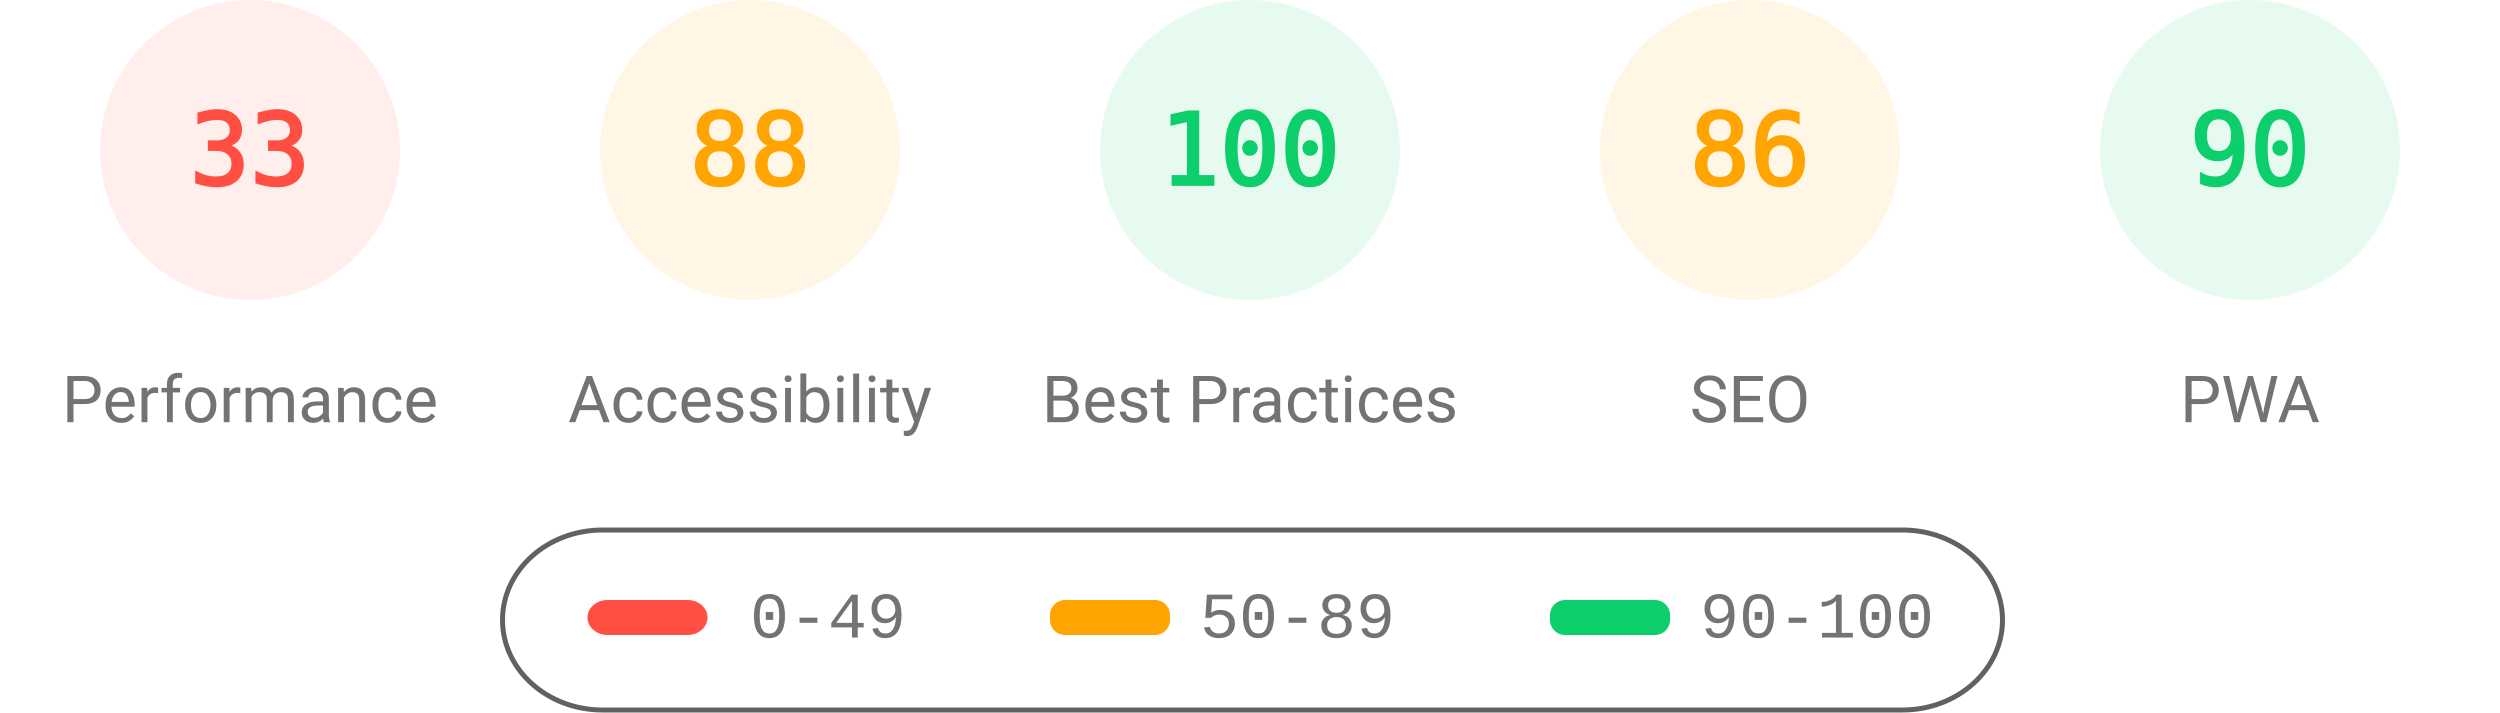
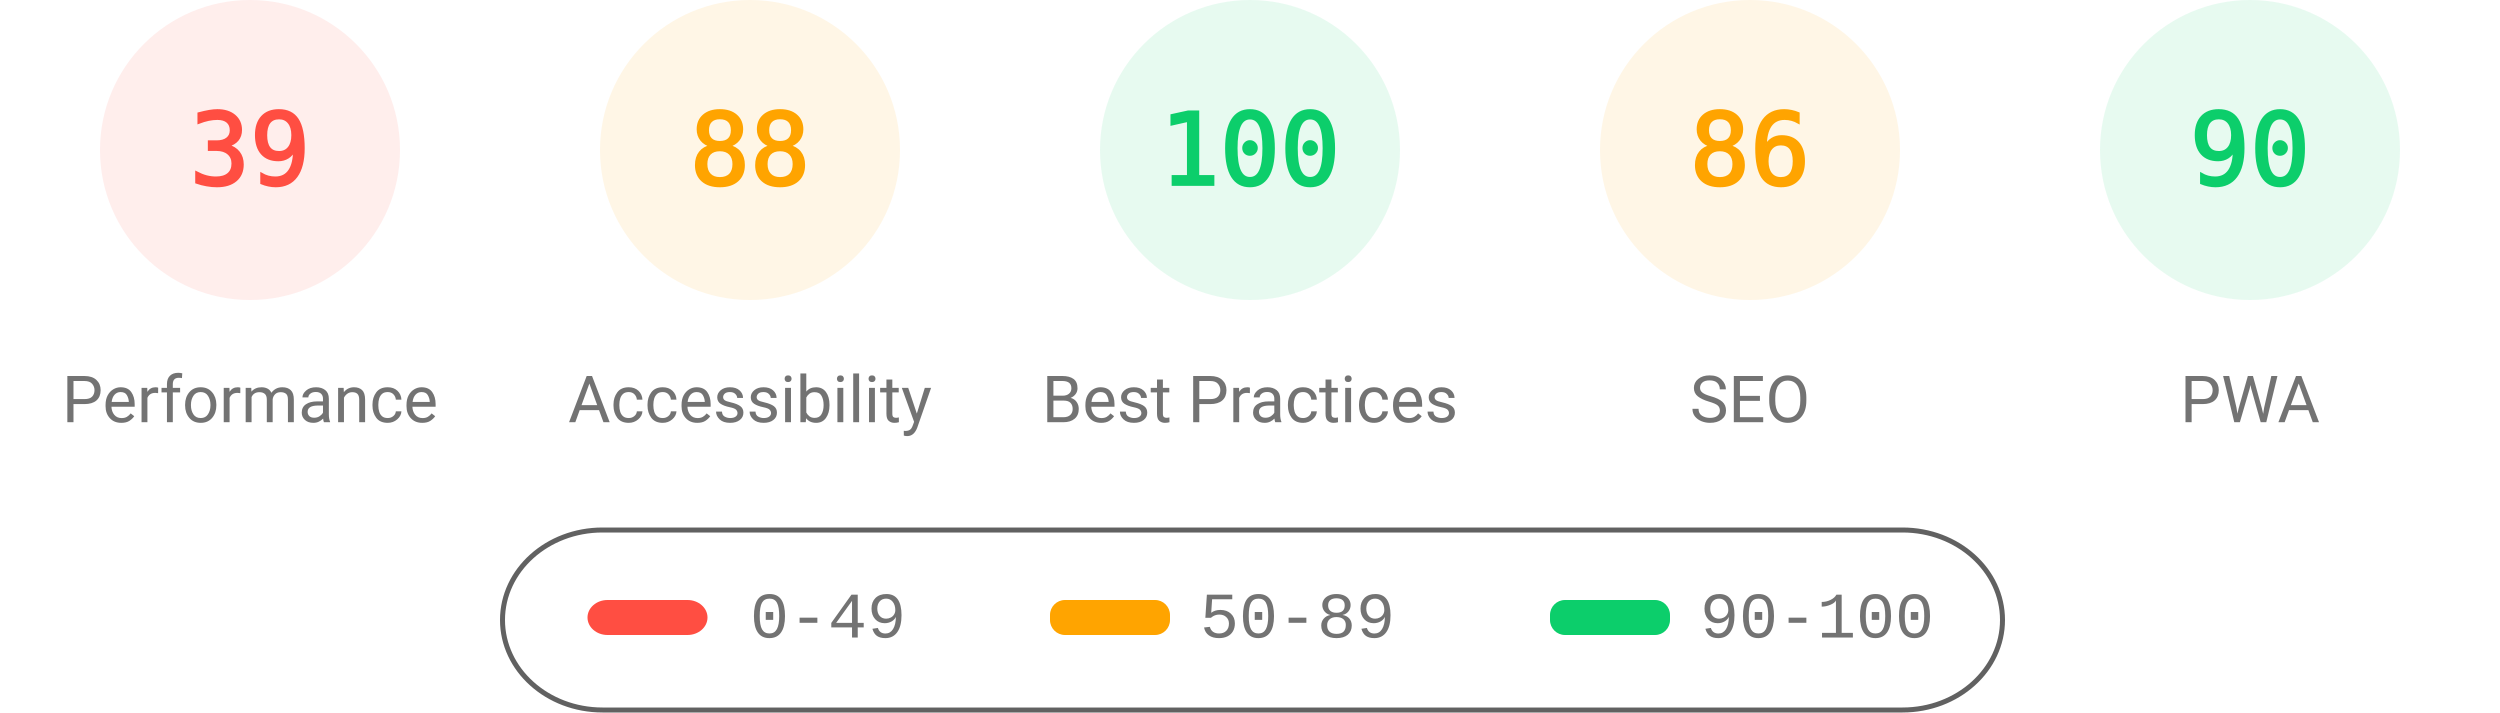
<svg xmlns="http://www.w3.org/2000/svg" fill="none" width="1000" height="285">
  <style>.gauge-base{opacity:.1}.gauge-arc{fill:none;animation-delay:250ms;stroke-linecap:round;transform:rotate(-90deg);transform-origin:100px 60px;animation:load-gauge 1s ease forwards}.guage-text{font-size:40px;font-family:monospace;text-align:center}.guage-red{color:#ff4e42;fill:#ff4e42;stroke:#ff4e42}.guage-orange{color:#ffa400;fill:#ffa400;stroke:#ffa400}.guage-green{color:#0cce6b;fill:#0cce6b;stroke:#0cce6b}.guage-undefined{color:#5c5c5c;fill:#5c5c5c;stroke:#5c5c5c}.guage-title{color:#737373;fill:#737373;stroke:none;font-size:26px;line-height:26px;font-family:Roboto,Halvetica,Arial,sans-serif}@keyframes load-gauge{from{stroke-dasharray:0 352.858}}</style>
  <svg class="guage-div guage-perf guage-red" viewBox="0 0 200 200" width="200" height="200">
    <circle class="gauge-base" r="56" cx="100" cy="60" stroke-width="8" />
-     <circle class="gauge-arc guage-arc-1" r="56" cx="100" cy="60" stroke-width="8" style="stroke-dasharray:116.113,351.858" />
-     <text class="guage-text" x="100" y="60" alignment-baseline="central" dominant-baseline="central" text-anchor="middle">33</text>
+     <circle class="gauge-arc guage-arc-1" r="56" cx="100" cy="60" stroke-width="8" style="stroke-dasharray:137.225,351.858" />
+     <text class="guage-text" x="100" y="60" alignment-baseline="central" dominant-baseline="central" text-anchor="middle">39</text>
    <text class="guage-title" x="100" y="160" alignment-baseline="central" dominant-baseline="central" text-anchor="middle">Performance</text>
  </svg>
  <svg class="guage-div guage-acc guage-orange" viewBox="0 0 200 200" width="200" height="200" x="200">
    <circle class="gauge-base" r="56" cx="100" cy="60" stroke-width="8" />
    <circle class="gauge-arc guage-arc-2" r="56" cx="100" cy="60" stroke-width="8" style="stroke-dasharray:309.635,351.858" />
    <text class="guage-text" x="100" y="60" alignment-baseline="central" dominant-baseline="central" text-anchor="middle">88</text>
    <text class="guage-title" x="100" y="160" alignment-baseline="central" dominant-baseline="central" text-anchor="middle">Accessibility</text>
  </svg>
  <svg class="guage-div guage-best guage-green" viewBox="0 0 200 200" width="200" height="200" x="400">
    <circle class="gauge-base" r="56" cx="100" cy="60" stroke-width="8" />
    <circle class="gauge-arc guage-arc-3" r="56" cx="100" cy="60" stroke-width="8" style="stroke-dasharray:351.858,351.858" />
    <text class="guage-text" x="100" y="60" alignment-baseline="central" dominant-baseline="central" text-anchor="middle">100</text>
    <text class="guage-title" x="100" y="160" alignment-baseline="central" dominant-baseline="central" text-anchor="middle">Best Practices</text>
  </svg>
  <svg class="guage-div guage-seo guage-orange" viewBox="0 0 200 200" width="200" height="200" x="600">
    <circle class="gauge-base" r="56" cx="100" cy="60" stroke-width="8" />
    <circle class="gauge-arc guage-arc-4" r="56" cx="100" cy="60" stroke-width="8" style="stroke-dasharray:302.598,351.858" />
    <text class="guage-text" x="100" y="60" alignment-baseline="central" dominant-baseline="central" text-anchor="middle">86</text>
    <text class="guage-title" x="100" y="160" alignment-baseline="central" dominant-baseline="central" text-anchor="middle">SEO</text>
  </svg>
  <svg class="guage-div guage-pwa guage-green" viewBox="0 0 200 200" width="200" height="200" x="800">
    <circle class="gauge-base" r="56" cx="100" cy="60" stroke-width="8" />
    <circle class="gauge-arc guage-arc-4" r="56" cx="100" cy="60" stroke-width="8" style="stroke-dasharray:316.672,351.858" />
    <text class="guage-text" x="100" y="60" alignment-baseline="central" dominant-baseline="central" text-anchor="middle">90</text>
    <text class="guage-title" x="100" y="160" alignment-baseline="central" dominant-baseline="central" text-anchor="middle">PWA</text>
  </svg>
  <svg width="604" height="76" x="200" y="210">
    <path fill="none" id="canvas_background" d="M-1-1h604v80H-1z" />
    <rect fill-opacity="0" stroke="#616161" stroke-width="2" rx="40" id="svg_2" height="72" width="600" y="2" x="1" fill="#000" />
    <rect stroke="#000" rx="8" id="svg_3" height="14" width="48" y="30" x="35" stroke-opacity="null" stroke-width="0" fill="#ff4e42" />
    <rect stroke="#000" rx="6" id="svg_4" height="14" width="48" y="30" x="220" stroke-opacity="null" stroke-width="0" fill="#ffa400" />
    <rect stroke="#000" rx="6" id="svg_5" height="14" width="48" y="30" x="420" stroke-opacity="null" stroke-width="0" fill="#0cce6b" />
    <text xml:space="preserve" text-anchor="start" font-family="'Courier New', Courier, monospace" font-size="26" id="svg_6" y="45" x="100" stroke-opacity="null" stroke-width="0" stroke="#000" fill="#737373">0-49</text>
    <text xml:space="preserve" text-anchor="start" font-family="'Courier New', Courier, monospace" font-size="26" id="svg_7" y="45" x="280" stroke-opacity="null" stroke-width="0" stroke="#000" fill="#737373">50-89</text>
    <text xml:space="preserve" text-anchor="start" font-family="'Courier New', Courier, monospace" font-size="26" id="svg_8" y="45" x="480" stroke-opacity="null" stroke-width="0" stroke="#000" fill="#737373">90-100</text>
  </svg>
</svg>
